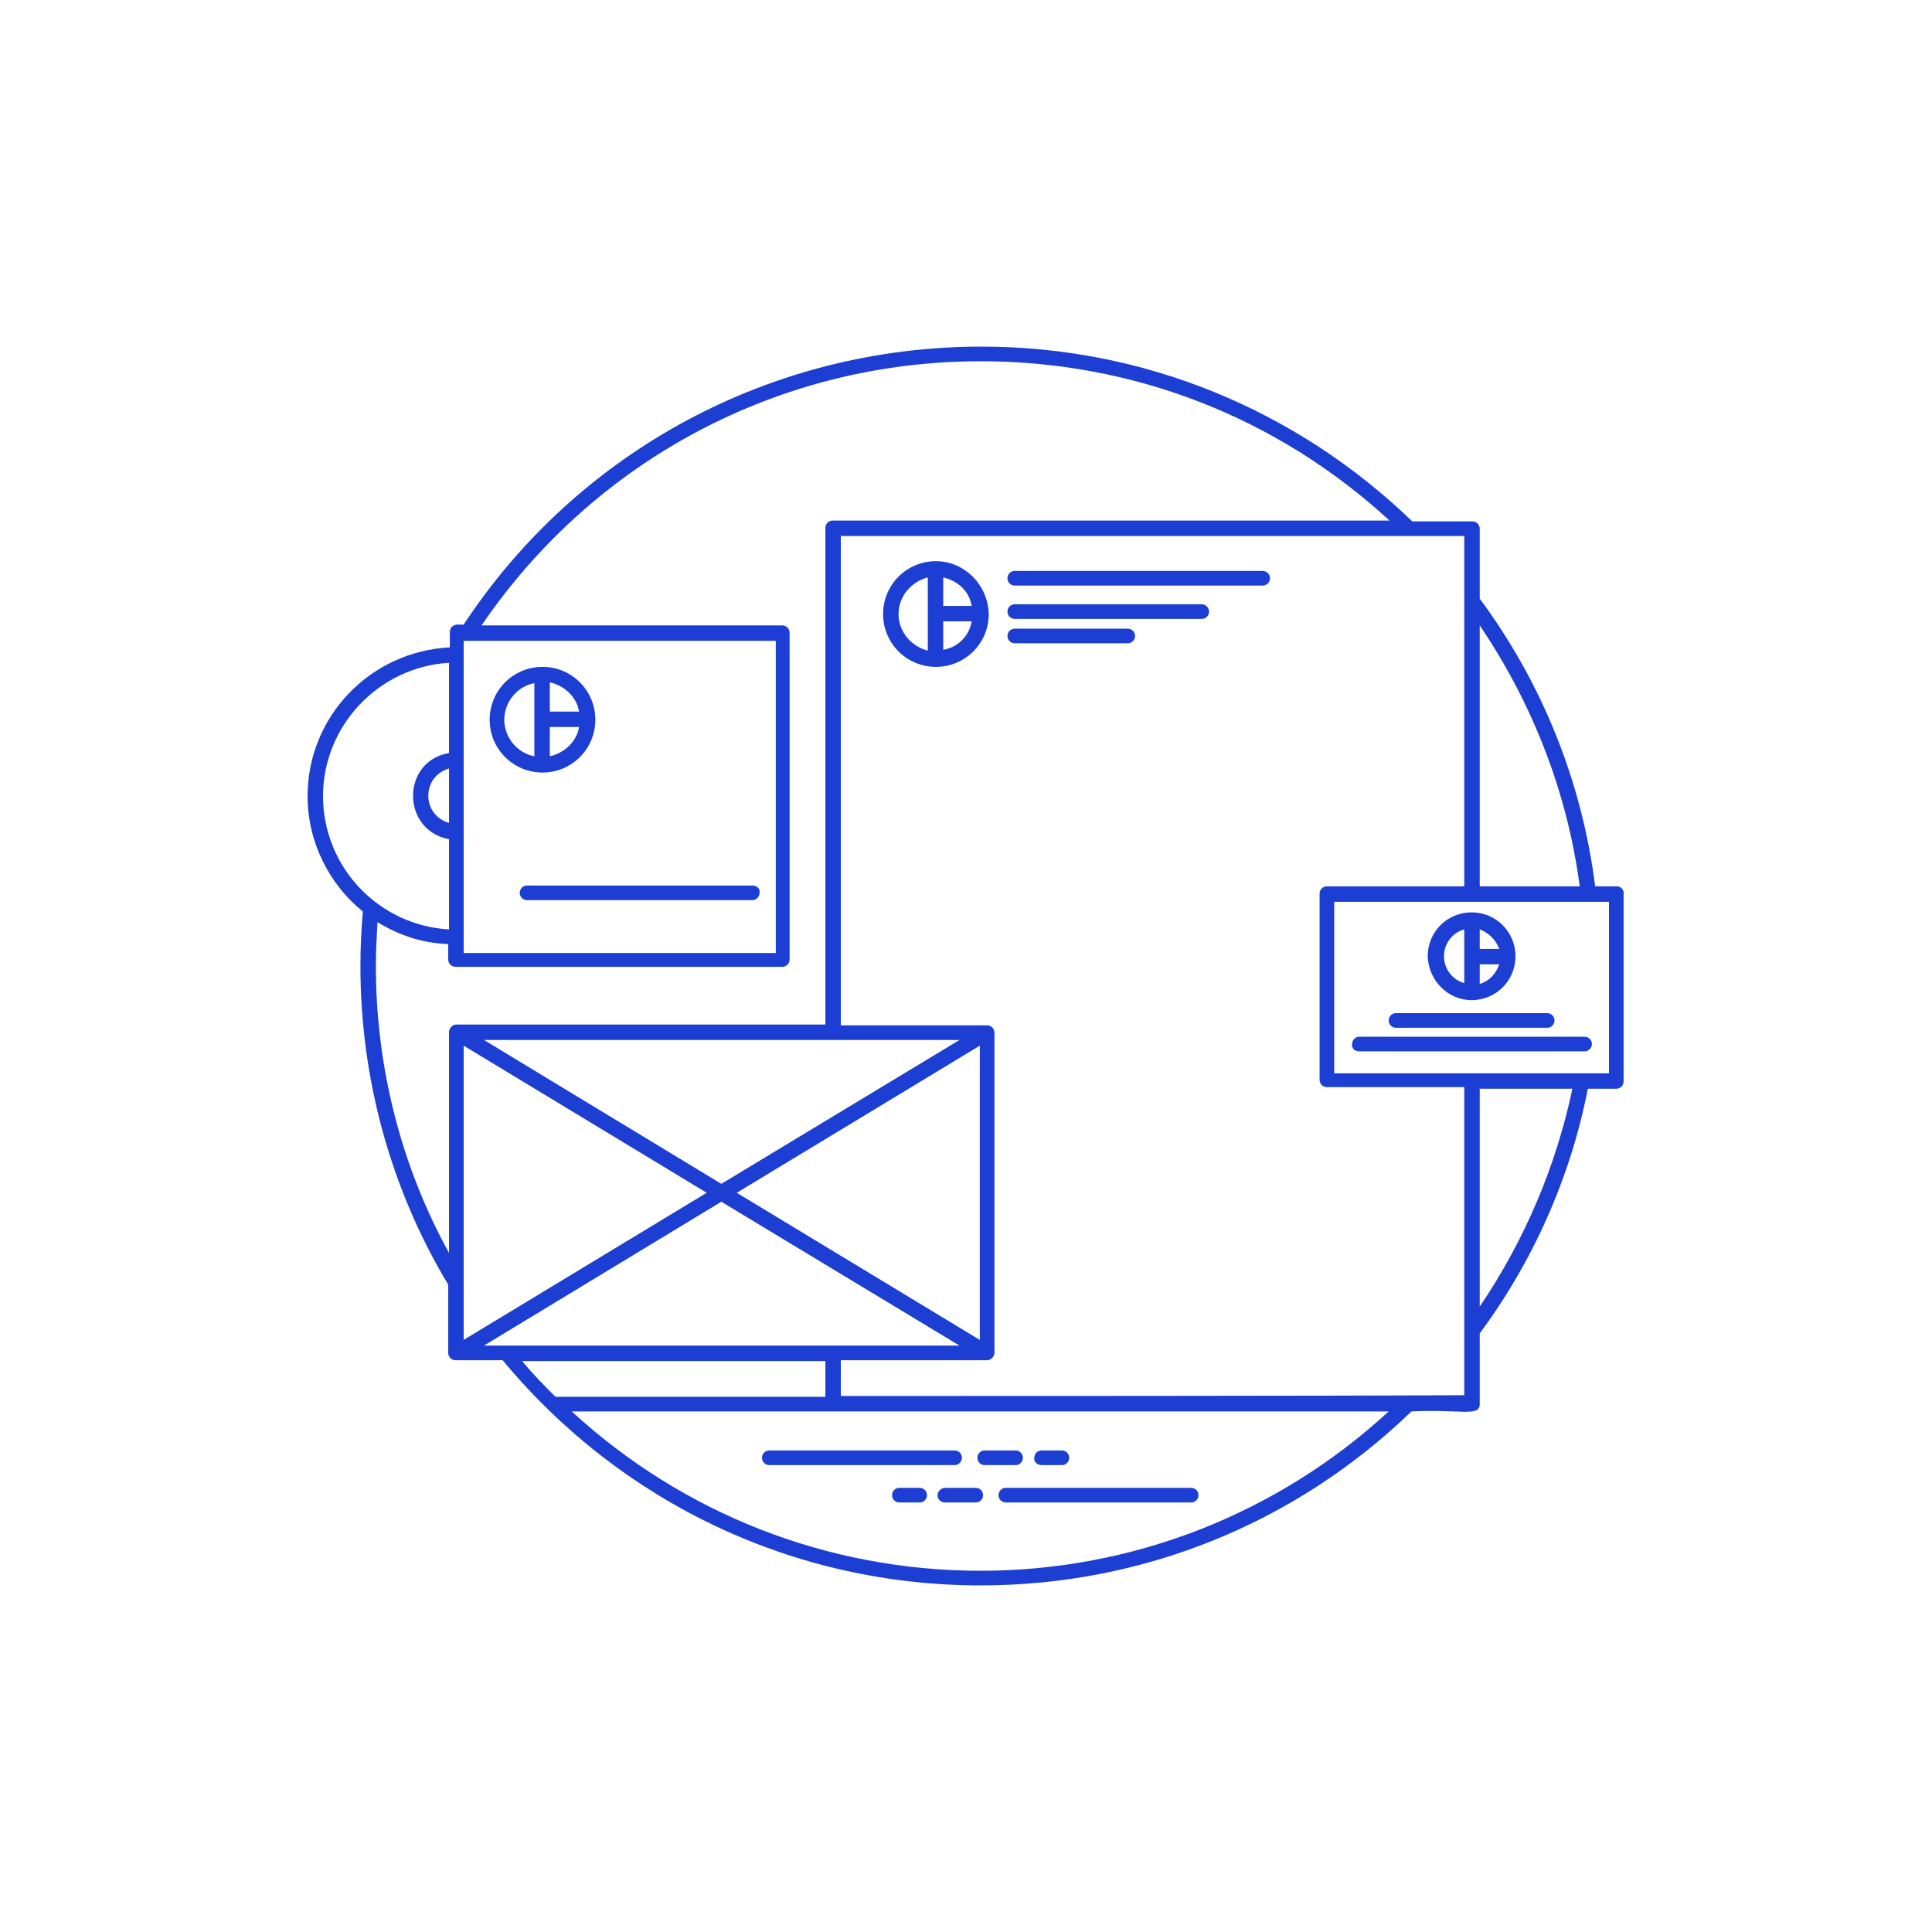
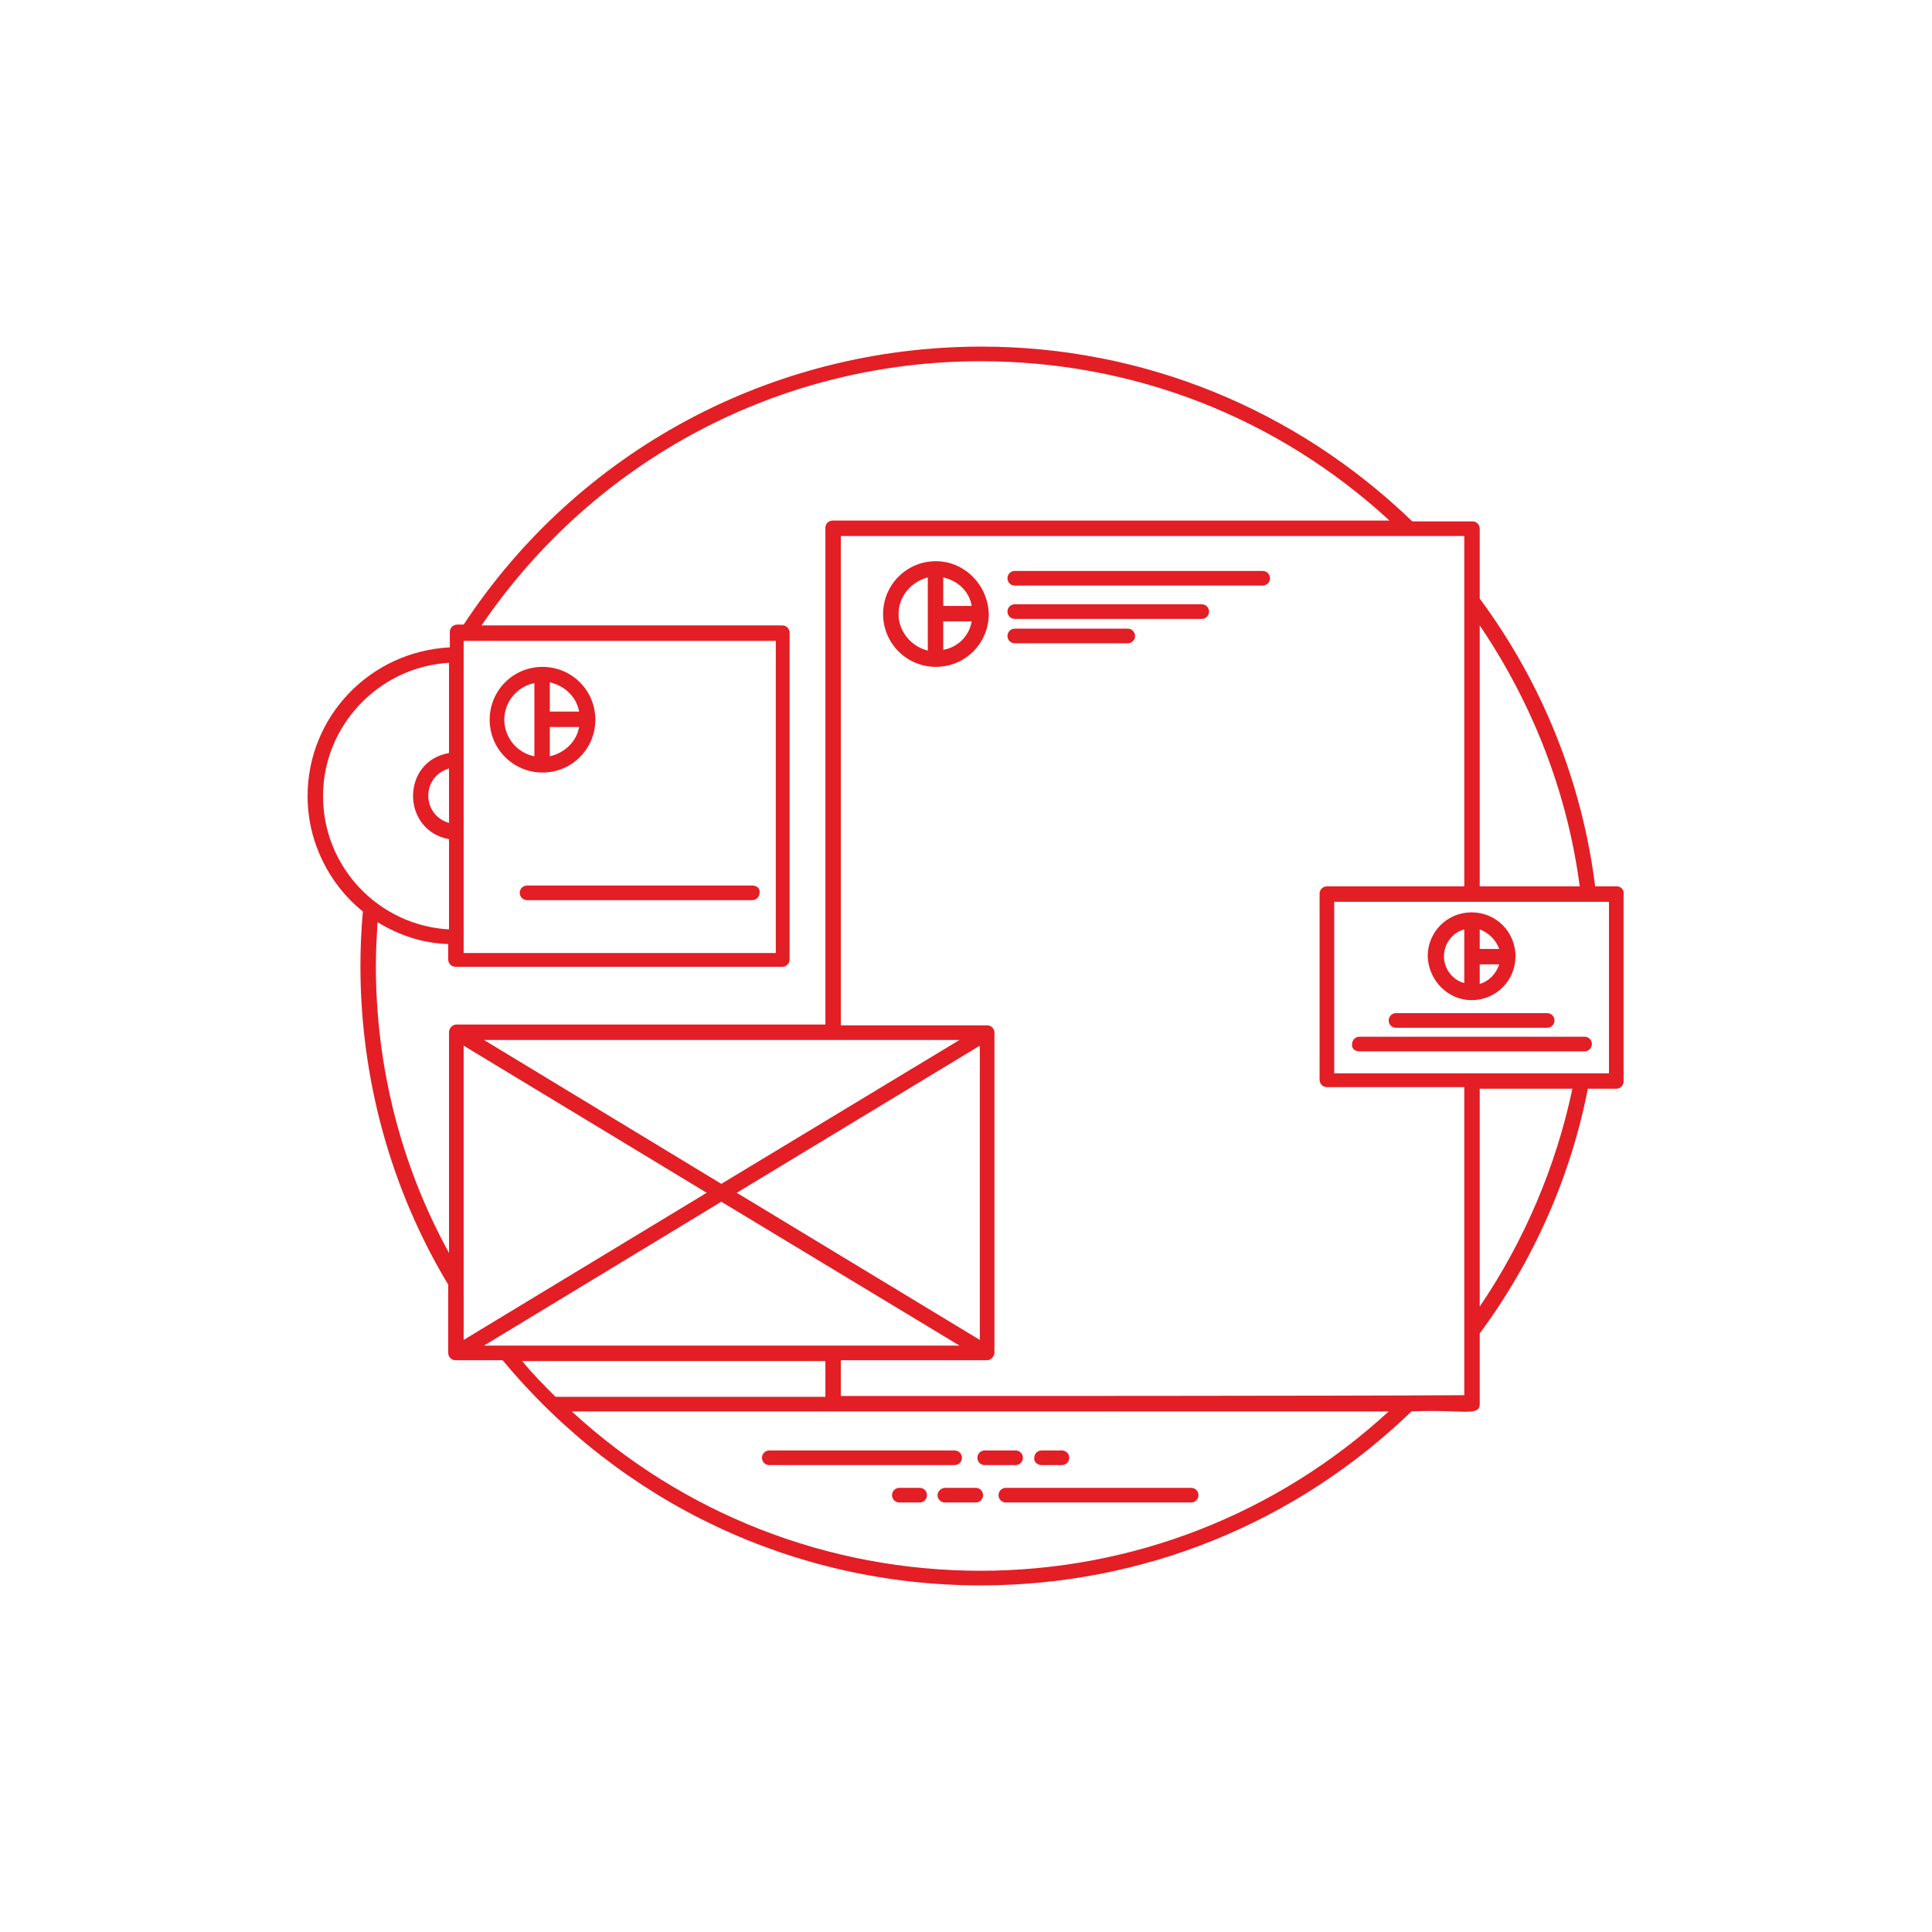
<svg xmlns="http://www.w3.org/2000/svg" width="100" height="100">
-   <svg fill="#1c3ed3" transform="matrix(.69 0 0 .69 15.5 15.5)" viewBox="0 0 164 164">
+   <svg fill="#e31e25" transform="matrix(.69 0 0 .69 15.5 15.5)" viewBox="0 0 164 164">
    <path d="M36.4 51.7c0-3.6-2.9-6.5-6.5-6.5s-6.5 2.9-6.5 6.5 2.9 6.5 6.5 6.5 6.5-2.9 6.5-6.5zm-5.6 4.5v-3.6h3.6c-.3 1.8-1.8 3.2-3.6 3.6zm3.6-5.5h-3.6v-3.6c1.8.4 3.3 1.8 3.6 3.6zm-9.2 1c0-2.2 1.6-4.1 3.7-4.5v9c-2.1-.4-3.7-2.3-3.7-4.5zM56.9 142.5c0 .5.4.9.9.9h22.8c.5 0 .9-.4.9-.9s-.4-.9-.9-.9H57.8c-.5 0-.9.4-.9.9zM84.3 143.4h3.8c.5 0 .9-.4.9-.9s-.4-.9-.9-.9h-3.8c-.5 0-.9.4-.9.9s.4.9.9.9zM91.3 143.4h2.5c.5 0 .9-.4.9-.9s-.4-.9-.9-.9h-2.5c-.5 0-.9.4-.9.9-.1.5.4.9.9.9zM86 147.1c0 .5.4.9.9.9h22.8c.5 0 .9-.4.9-.9s-.4-.9-.9-.9H86.9c-.5 0-.9.4-.9.9zM78.5 147.1c0 .5.4.9.9.9h3.8c.5 0 .9-.4.9-.9s-.4-.9-.9-.9h-3.8c-.4 0-.9.4-.9.9zM76.3 146.2h-2.5c-.5 0-.9.4-.9.9s.4.9.9.9h2.5c.5 0 .9-.4.9-.9s-.4-.9-.9-.9zM78.3 32.2c-3.6 0-6.5 2.9-6.5 6.5s2.9 6.5 6.5 6.5 6.5-2.9 6.5-6.5c-.1-3.6-3-6.5-6.5-6.5zm4.4 5.5h-3.5v-3.5c1.8.4 3.2 1.7 3.5 3.5zm-9 1c0-2.2 1.6-4 3.6-4.5v9c-2-.5-3.6-2.3-3.6-4.5zm5.5 4.4v-3.5h3.5c-.3 1.8-1.7 3.2-3.5 3.5z" />
    <path d="M162.1 72.2h-2.7c-1.6-12.8-6.5-25-14.2-35.4v-8.6c0-.5-.4-.9-.9-.9h-7.4c-14.3-13.8-33.1-21.5-53-21.5-25.8 0-49.6 12.8-63.7 34.2h-.8c-.5 0-.9.4-.9.9v1.9C8.7 43.3 1 51.3 1 61.1 1 66.8 3.7 72 7.8 75.3c-.2 2.2-.3 4.5-.3 6.7 0 13.8 3.7 27.4 10.8 39.2v8.4c0 .5.4.9.9.9H25c14.6 17.6 35.9 27.7 58.8 27.7 19.9 0 38.7-7.6 53-21.4 6.1-.3 8.4.7 8.4-.9v-8.7c6.6-8.9 11.2-19.3 13.3-30.1h3.5c.5 0 .9-.4.9-.9v-23c.1-.5-.3-1-.8-1zm-4.6 0h-12.3V40.1c6.5 9.6 10.8 20.6 12.3 32.1zM18.4 64.4c-3.4-1-3.4-5.7 0-6.7v6.7zm1.8 14.1V56.7 42h38.4v38.4H20.2v-1.9zM2.9 61.1c0-8.7 6.9-15.9 15.5-16.4v11.1c-5.9 1-5.9 9.5 0 10.6v11.1C9.7 77 2.9 69.8 2.9 61.1zM9.4 82c0-1.8.1-3.6.2-5.4 2.6 1.6 5.5 2.6 8.7 2.7v1.9c0 .5.4.9.9.9h40.2c.5 0 .9-.4.9-.9V41c0-.5-.4-.9-.9-.9h-37C36.3 19.7 59.1 7.6 83.8 7.6c18.8 0 36.5 6.9 50.3 19.6H65.6c-.5 0-.9.4-.9.9v61.1H19.3c-.5 0-.9.5-.9.9v27.2c-5.9-10.7-9-22.9-9-35.3zm74.3 46l-29.9-18.1 29.9-18.1V128zM20.2 91.8l29.9 18.1L20.2 128V91.8zm31.7 17L22.7 91.1h58.5l-29.3 17.7zm0 2.2l29.3 17.7H22.7L51.9 111zm12.8 19.6v4.4H31.5c-1.4-1.4-2.8-2.8-4.1-4.4h37.3zm19.1 25.8c-18.8 0-36.6-7-50.3-19.6H134c-13.7 12.6-31.5 19.6-50.2 19.6zm-17.2-21.5v-4.4h18c.5 0 .9-.5.9-.9V90.2c0-.5-.4-.9-.9-.9h-18V29.1h76.7v43.1h-16.9c-.5 0-.9.4-.9.9V96c0 .5.4.9.9.9h16.9v37.9c-14.5.1-63 .1-76.7.1zm78.6-11V97.1h11.4c-2 9.5-5.9 18.7-11.4 26.8zm15.9-28.7h-33.8V74.1h33.8v21.1z" />
    <path d="M144.2 86.2c3 0 5.4-2.4 5.4-5.4 0-3-2.4-5.4-5.4-5.4s-5.4 2.4-5.4 5.4c.1 3 2.5 5.4 5.4 5.4zm1-2v-2.4h2.4c-.4 1.2-1.3 2.1-2.4 2.4zm2.4-4.3h-2.4v-2.4c1.1.4 2 1.3 2.4 2.4zm-4.3-2.4v6.6c-1.5-.4-2.5-1.8-2.5-3.3 0-1.5 1-2.9 2.5-3.3zM134.9 89.6h18.6c.5 0 .9-.4.9-.9s-.4-.9-.9-.9h-18.6c-.5 0-.9.4-.9.9s.4.9.9.9zM130.4 92.5h27.7c.5 0 .9-.4.9-.9s-.4-.9-.9-.9h-27.7c-.5 0-.9.4-.9.9-.1.5.3.9.9.9zM118.5 33.4H88c-.5 0-.9.4-.9.9s.4.9.9.9h30.5c.5 0 .9-.4.9-.9s-.4-.9-.9-.9zM111 37.5H88c-.5 0-.9.4-.9.9s.4.9.9.9h23c.5 0 .9-.4.9-.9s-.4-.9-.9-.9zM101.9 40.5H88c-.5 0-.9.4-.9.9s.4.9.9.9h13.9c.5 0 .9-.4.9-.9s-.4-.9-.9-.9zM55.7 72.1H28c-.5 0-.9.4-.9.9s.4.9.9.9h27.7c.5 0 .9-.4.9-.9.1-.5-.3-.9-.9-.9z" />
  </svg>
</svg>
